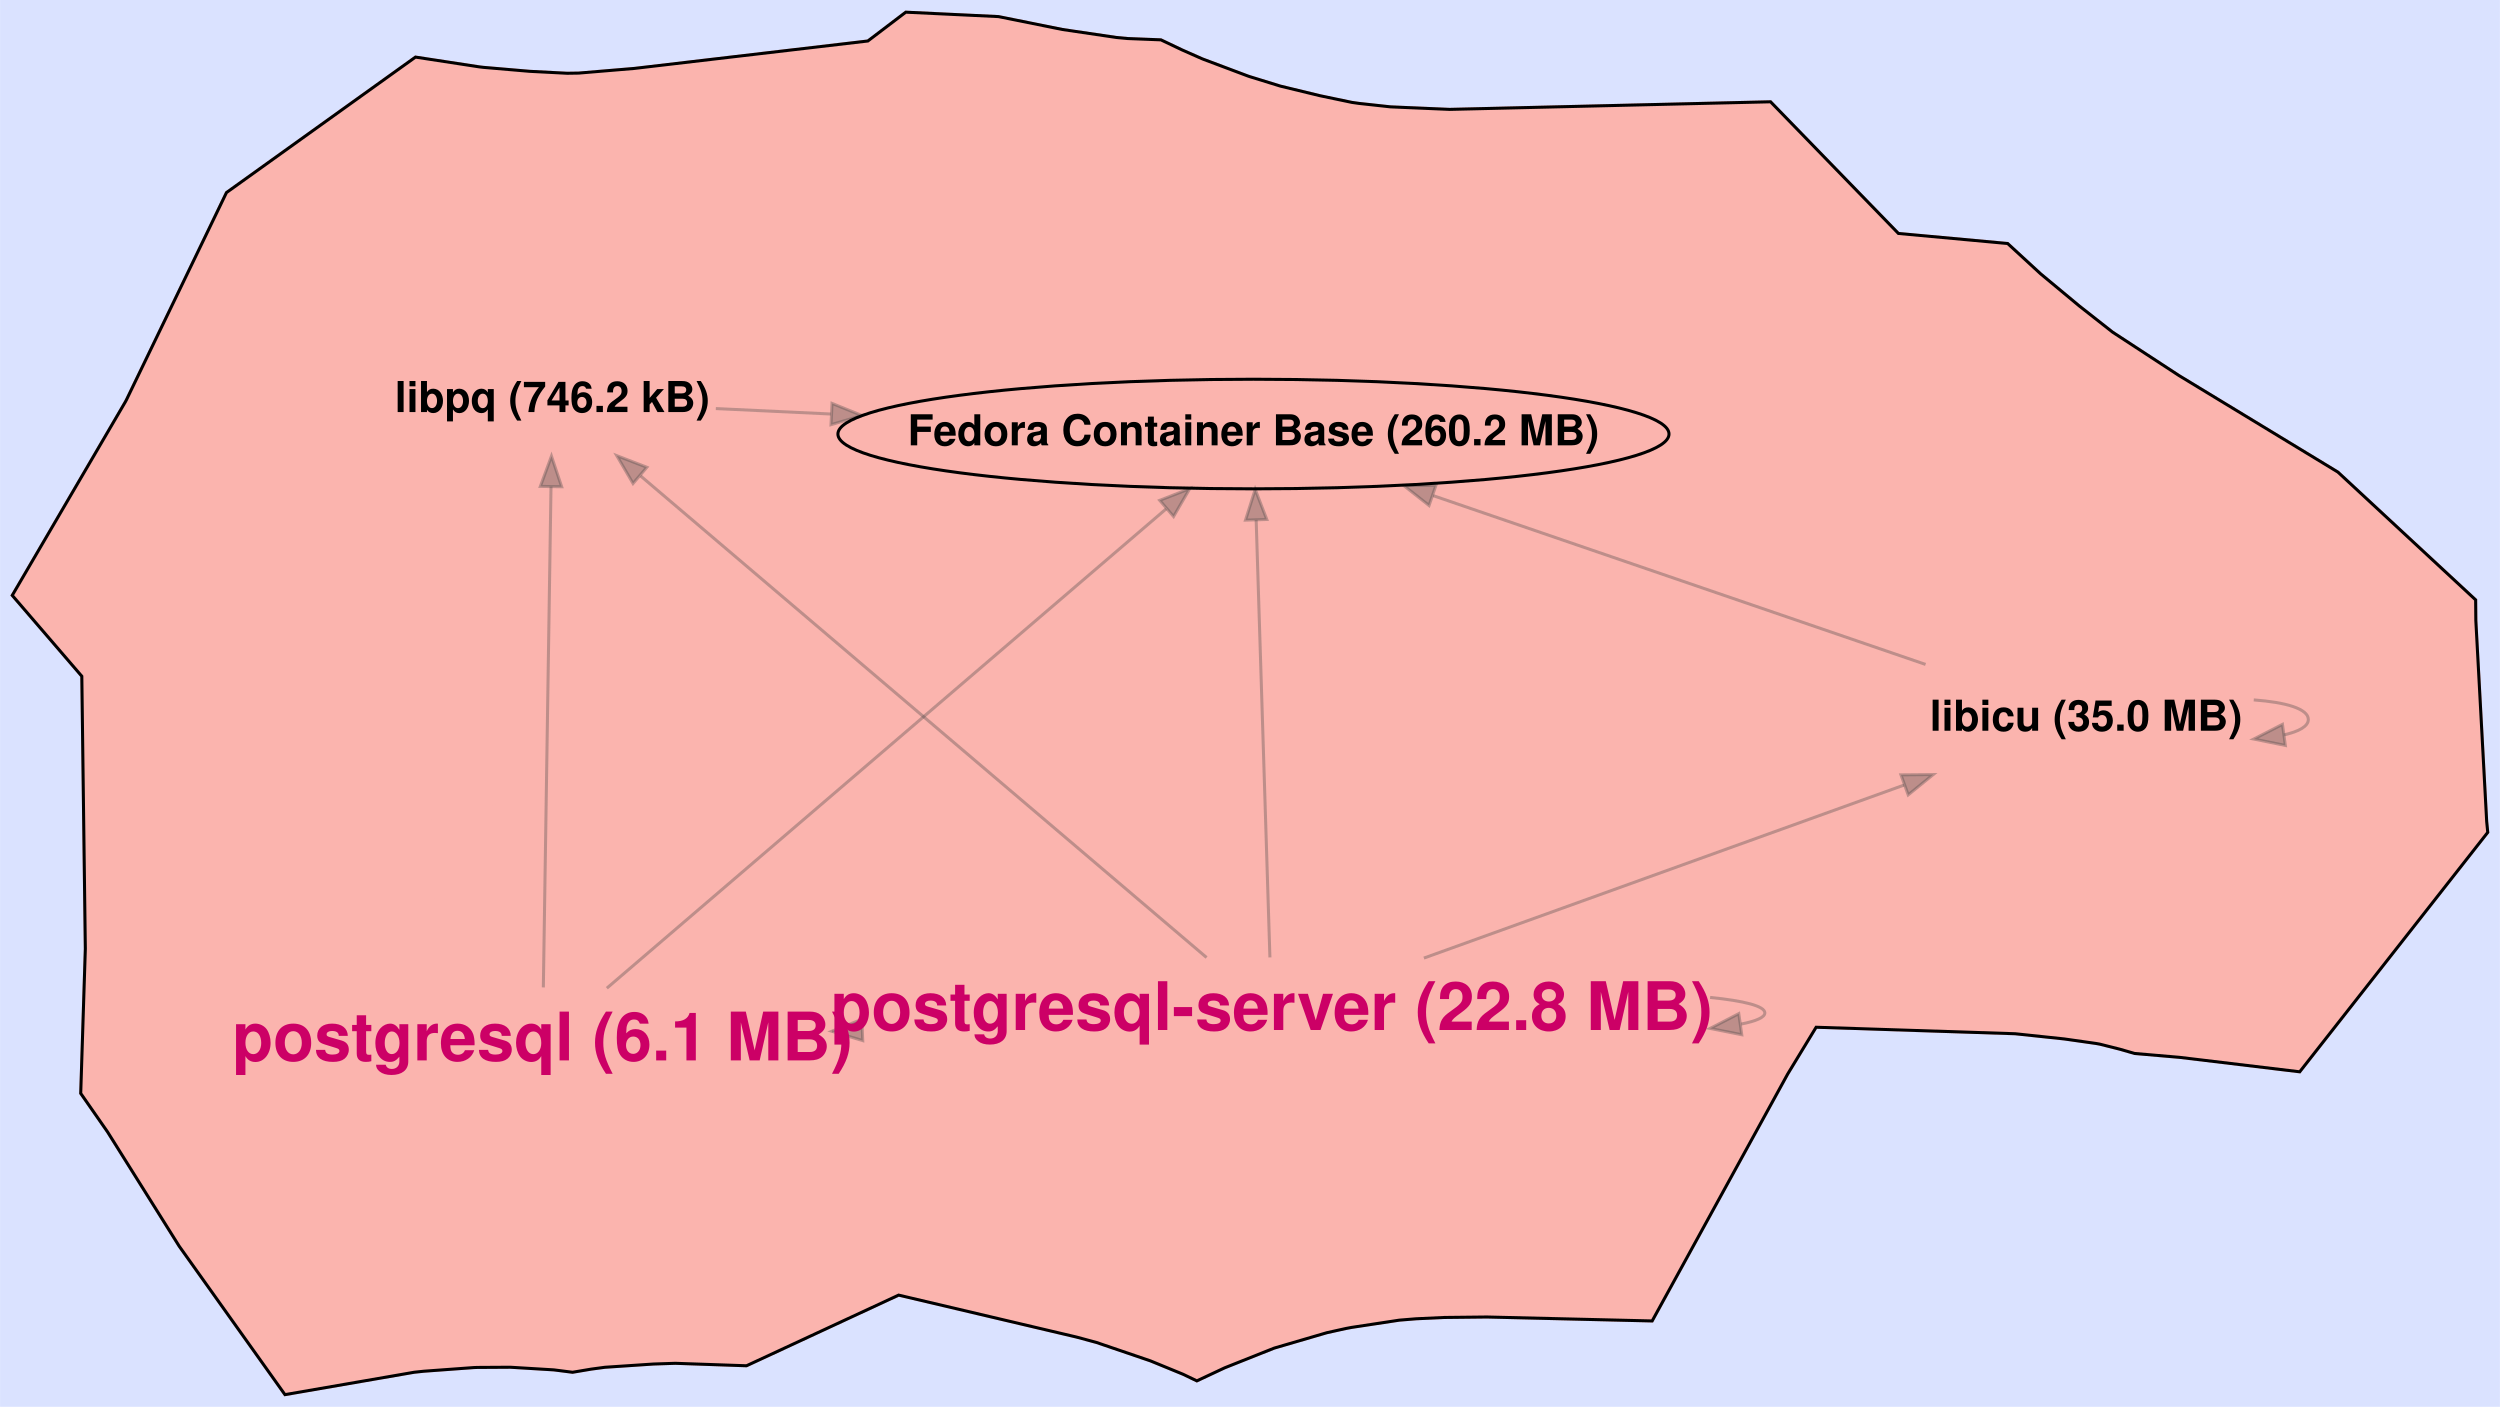
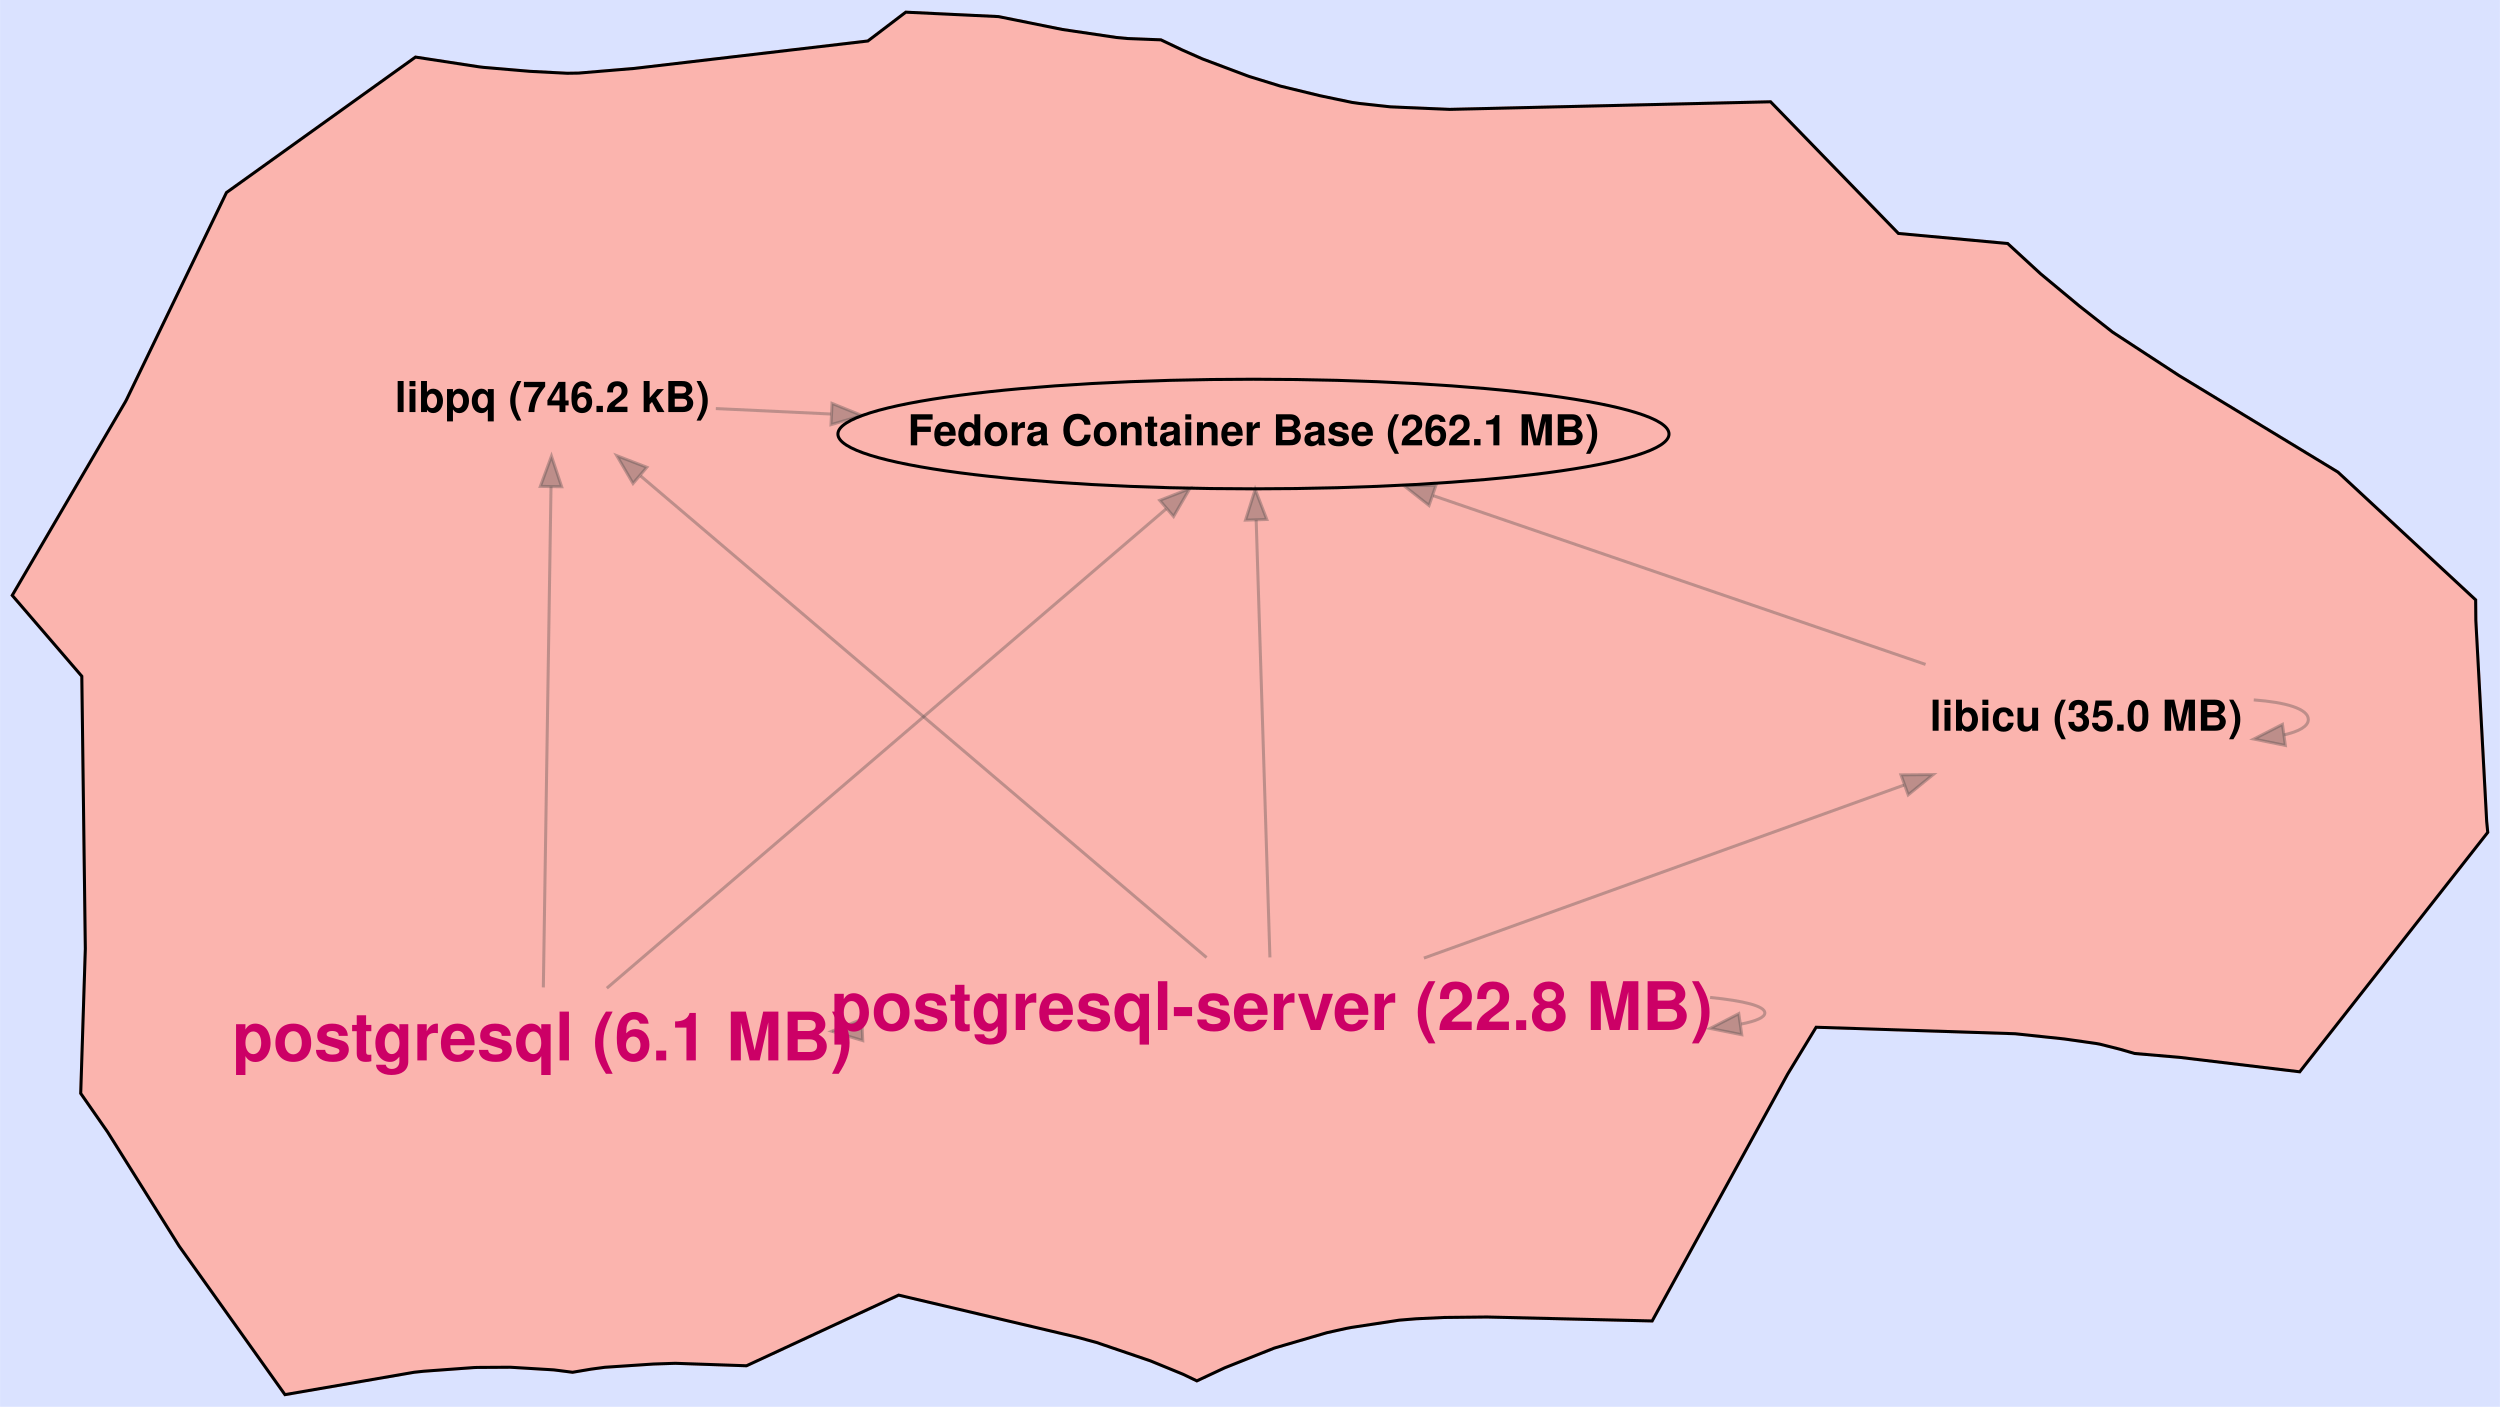
<svg xmlns="http://www.w3.org/2000/svg" width="821pt" height="462pt" viewBox="0.00 0.00 821.15 462.11">
  <g id="graph0" class="graph" transform="scale(1 1) rotate(0) translate(80.671 360.7109)">
    <polygon fill="#dae2ff" stroke="transparent" points="-80.671,101.398 -80.671,-360.711 740.476,-360.711 740.476,101.398 -80.671,101.398" />
    <polygon fill="#fbb4ae" stroke="#fbb4ae" points="58.859,-17.898 55.354,67.553 55.384,90.04 12.913,97.398 -21.828,48.645 -45.357,11.11 -54.18,-1.56 -52.663,-49.045 -53.819,-138.578 -76.671,-165.143 -39.511,-228.72 -39.152,-229.394 -6.303,-297.456 55.787,-341.957 76.687,-338.753 77.352,-233.668 83.562,-229.302 84.542,-229.302 84.673,-229.253 90.459,-229.253 90.885,-229.097 91.038,-229.097 96.879,-233.315 96.879,-233.315 91.038,-229.097 90.885,-229.097 90.459,-229.253 84.673,-229.253 84.542,-229.302 83.562,-229.302 77.352,-233.668 76.687,-338.753 78.093,-338.585 93.289,-337.282 105.628,-336.643 109.413,-336.703 127.627,-338.229 204.382,-347.246 216.83,-356.711 247.289,-355.259 268.29,-351.02 286.067,-348.393 289.704,-348.053 300.644,-347.62 307.52,-344.346 314.288,-341.352 329.153,-335.762 329.762,-335.553 339.878,-332.427 352.872,-329.274 363.39,-327.073 365.726,-326.741 376.046,-325.612 395.471,-324.778 500.897,-327.274 542.894,-284.025 578.339,-280.761 578.766,-280.732 589.623,-270.75 602.376,-260.153 613.236,-251.616 635.094,-237.326 687.25,-205.645 732.501,-163.661 732.56,-156.903 736.127,-90.85 736.476,-87.297 674.713,-8.649 635.253,-13.395 620.487,-14.668 615.628,-16.074 609.041,-17.734 607.782,-17.959 597.386,-19.44 581.246,-21.151 581.981,-47.042 581.981,-47.042 581.246,-21.151 515.86,-23.285 506.522,-7.92 462.004,73.194 407.715,71.892 393.742,72.049 384.488,72.478 378.965,72.929 363.296,75.311 361.437,75.659 355.229,77.036 355.089,77.072 338.01,82.069 343.743,-25.487 337.074,-23.054 337.074,-23.054 343.743,-25.487 338.01,82.069 337.696,82.172 321.583,88.592 312.446,92.878 307.891,90.691 297.23,86.316 279.458,80.255 272.882,78.475 214.486,64.705 164.513,87.913 141.128,87.104 140.996,77.931 140.996,77.931 141.128,87.104 133.985,87.34 118.015,88.409 113.528,89.012 107.38,90.048 101.242,89.264 86.935,88.395 76.048,88.463 74.892,88.509 58.507,89.708 55.384,90.04 55.354,67.553 58.859,-17.898 65.6,-17.898 65.611,-17.902 58.483,-124.008 77.388,-123.447 80.253,-123.554 84.891,-18.124 88.451,-18.124 90.667,-20.485 90.667,-20.485 88.451,-18.124 84.891,-18.124 80.253,-123.554 77.388,-123.447 58.483,-124.008 65.611,-17.902 65.6,-17.898 58.859,-17.898 58.859,-17.898" />
-     <polyline fill="none" stroke="#000000" points="314.288,-341.352 307.52,-344.346 300.644,-347.62 289.704,-348.053 286.067,-348.393 268.29,-351.02 247.289,-355.259 216.83,-356.711 204.382,-347.246 127.627,-338.229 109.413,-336.703 105.628,-336.643 93.289,-337.282 78.093,-338.585 76.687,-338.753 55.787,-341.957 -6.303,-297.456 -39.152,-229.394 -39.511,-228.72 -76.671,-165.143 -53.819,-138.578 -52.663,-49.045 -54.18,-1.56 -45.357,11.11 -21.828,48.645 12.913,97.398 55.384,90.04 58.507,89.708 74.892,88.509 76.048,88.463 86.935,88.395 101.242,89.264 107.38,90.048 113.528,89.012 118.015,88.409 133.985,87.34 141.128,87.104 164.513,87.913 214.486,64.705 272.882,78.475 279.458,80.255 297.23,86.316 307.891,90.691 312.446,92.878 321.583,88.592 337.696,82.172 338.01,82.069 355.089,77.072 355.229,77.036 361.437,75.659 363.296,75.311 378.965,72.929 384.488,72.478 393.742,72.049 407.715,71.892 462.004,73.194 506.522,-7.92 515.86,-23.285 581.246,-21.151 597.386,-19.44 607.782,-17.959 609.041,-17.734 615.628,-16.074 620.487,-14.668 635.253,-13.395 674.713,-8.649 736.476,-87.297 736.127,-90.85 732.56,-156.903 732.501,-163.661 687.25,-205.645 635.094,-237.326 613.236,-251.616 602.376,-260.153 589.623,-270.75 578.766,-280.732 578.339,-280.761 542.894,-284.025 500.897,-327.274 395.471,-324.778 376.046,-325.612 365.726,-326.741 363.39,-327.073 352.872,-329.274 339.878,-332.427 329.762,-335.553 329.153,-335.762 314.288,-341.352 " />
+     <polyline fill="none" stroke="#000000" points="329.153,-335.762 329.762,-335.553 339.878,-332.427 352.872,-329.274 363.39,-327.073 365.726,-326.741 376.046,-325.612 395.471,-324.778 500.897,-327.274 542.894,-284.025 578.339,-280.761 578.766,-280.732 589.623,-270.75 602.376,-260.153 613.236,-251.616 635.094,-237.326 687.25,-205.645 732.501,-163.661 732.56,-156.903 736.127,-90.85 736.476,-87.297 674.713,-8.649 635.253,-13.395 620.487,-14.668 615.628,-16.074 609.041,-17.734 607.782,-17.959 597.386,-19.44 581.246,-21.151 515.86,-23.285 506.522,-7.92 462.004,73.194 407.715,71.892 393.742,72.049 384.488,72.478 378.965,72.929 363.296,75.311 361.437,75.659 355.229,77.036 355.089,77.072 338.01,82.069 337.696,82.172 321.583,88.592 312.446,92.878 307.891,90.691 297.23,86.316 279.458,80.255 272.882,78.475 214.486,64.705 164.513,87.913 141.128,87.104 133.985,87.34 118.015,88.409 113.528,89.012 107.38,90.048 101.242,89.264 86.935,88.395 76.048,88.463 74.892,88.509 58.507,89.708 55.384,90.04 12.913,97.398 -21.828,48.645 -45.357,11.11 -54.18,-1.56 -52.663,-49.045 -53.819,-138.578 -76.671,-165.143 -39.511,-228.72 -39.152,-229.394 -6.303,-297.456 55.787,-341.957 76.687,-338.753 78.093,-338.585 93.289,-337.282 105.628,-336.643 109.413,-336.703 127.627,-338.229 204.382,-347.246 216.83,-356.711 247.289,-355.259 268.29,-351.02 286.067,-348.393 289.704,-348.053 300.644,-347.62 307.52,-344.346 314.288,-341.352 329.153,-335.762 " />
    <g id="edge1" class="edge">
      <path fill="none" stroke="#444444" stroke-opacity="0.333" d="M551.806,-142.458C505.481,-158.339 438.153,-181.42 390.046,-197.912" />
      <polygon fill="#444444" fill-opacity="0.333" stroke="#444444" stroke-opacity="0.333" points="388.715,-194.668 380.391,-201.222 390.985,-201.29 388.715,-194.668" />
    </g>
    <g id="edge2" class="edge">
      <path fill="none" stroke="#444444" stroke-opacity="0.333" d="M659.613,-130.807C670.114,-130.038 677.54,-127.896 677.54,-124.38 677.54,-122.128 674.492,-120.439 669.541,-119.314" />
      <polygon fill="#444444" fill-opacity="0.333" stroke="#444444" stroke-opacity="0.333" points="669.996,-115.844 659.613,-117.953 669.045,-122.779 669.996,-115.844" />
    </g>
    <g id="edge3" class="edge">
      <path fill="none" stroke="#444444" stroke-opacity="0.333" d="M154.437,-226.506C166.088,-225.954 178.926,-225.346 192.203,-224.717" />
      <polygon fill="#444444" fill-opacity="0.333" stroke="#444444" stroke-opacity="0.333" points="192.606,-228.202 202.429,-224.232 192.275,-221.21 192.606,-228.202" />
    </g>
    <g id="edge4" class="edge">
      <path fill="none" stroke="#444444" stroke-opacity="0.333" d="M118.637,-36.114C160.669,-72.135 254.782,-152.788 302.35,-193.553" />
      <polygon fill="#444444" fill-opacity="0.333" stroke="#444444" stroke-opacity="0.333" points="300.248,-196.361 310.119,-200.211 304.803,-191.046 300.248,-196.361" />
    </g>
    <g id="edge5" class="edge">
      <path fill="none" stroke="#444444" stroke-opacity="0.333" d="M97.781,-36.36C98.347,-73.327 99.626,-156.939 100.299,-200.873" />
      <polygon fill="#444444" fill-opacity="0.333" stroke="#444444" stroke-opacity="0.333" points="96.799,-200.937 100.452,-210.883 103.798,-200.83 96.799,-200.937" />
    </g>
    <g id="edge6" class="edge">
      <path fill="none" stroke="#444444" stroke-opacity="0.333" d="M336.447,-46.221C335.4,-79.514 333.172,-150.356 331.927,-189.922" />
      <polygon fill="#444444" fill-opacity="0.333" stroke="#444444" stroke-opacity="0.333" points="328.428,-189.857 331.612,-199.963 335.424,-190.078 328.428,-189.857" />
    </g>
    <g id="edge7" class="edge">
      <path fill="none" stroke="#444444" stroke-opacity="0.333" d="M387.025,-46.005C431.733,-62.115 497.331,-85.751 544.789,-102.851" />
      <polygon fill="#444444" fill-opacity="0.333" stroke="#444444" stroke-opacity="0.333" points="543.733,-106.19 554.327,-106.287 546.106,-99.605 543.733,-106.19" />
    </g>
    <g id="edge8" class="edge">
      <path fill="none" stroke="#444444" stroke-opacity="0.333" d="M315.634,-46.185C273.107,-82.372 177.886,-163.397 129.758,-204.35" />
      <polygon fill="#444444" fill-opacity="0.333" stroke="#444444" stroke-opacity="0.333" points="127.245,-201.892 121.897,-211.038 131.781,-207.224 127.245,-201.892" />
    </g>
    <g id="edge9" class="edge">
      <path fill="none" stroke="#444444" stroke-opacity="0.333" d="M192.853,-21.976C192.803,-21.974 192.754,-21.972 192.704,-21.97" />
      <polygon fill="#444444" fill-opacity="0.333" stroke="#444444" stroke-opacity="0.333" points="202.695,-18.89 192.556,-21.964 202.399,-25.884 202.695,-18.89" />
    </g>
    <g id="edge10" class="edge">
      <path fill="none" stroke="#444444" stroke-opacity="0.333" d="M481.043,-33.077C492.164,-31.952 499.02,-30.256 499.02,-27.988 499.02,-26.535 496.206,-25.317 491.26,-24.333" />
      <polygon fill="#444444" fill-opacity="0.333" stroke="#444444" stroke-opacity="0.333" points="491.433,-20.823 481.043,-22.899 490.46,-27.755 491.433,-20.823" />
    </g>
    <g id="node1" class="node">
      <ellipse fill="none" stroke="#000000" cx="331.04" cy="-218.14" rx="136.5" ry="18" />
-       <text text-anchor="middle" x="331.04" y="-214.44" font-family="Helvetica,sans-Serif" font-weight="bold" font-size="14.00" fill="#000000">Fedora Container Base (260.2 MB)</text>
+       <text text-anchor="middle" x="331.04" y="-214.44" font-family="Helvetica,sans-Serif" font-weight="bold" font-size="14.00" fill="#000000">Fedora Container Base (262.1 MB)</text>
    </g>
    <g id="node2" class="node">
      <text text-anchor="middle" x="604.54" y="-120.68" font-family="Helvetica,sans-Serif" font-weight="bold" font-size="14.00" fill="#000000">libicu (35.0 MB)</text>
    </g>
    <g id="node3" class="node">
      <text text-anchor="middle" x="100.73" y="-225.35" font-family="Helvetica,sans-Serif" font-weight="bold" font-size="14.00" fill="#000000">libpq (746.2 kB)</text>
    </g>
    <g id="node4" class="node">
      <text text-anchor="middle" x="97.5" y="-12.4" font-family="Helvetica,sans-Serif" font-weight="bold" font-size="22.00" fill="#cc0066">postgresql (6.1 MB)</text>
    </g>
    <g id="node5" class="node">
      <text text-anchor="middle" x="337.02" y="-22.388" font-family="Helvetica,sans-Serif" font-weight="bold" font-size="22.00" fill="#cc0066">postgresql-server (22.8 MB)</text>
    </g>
  </g>
</svg>
